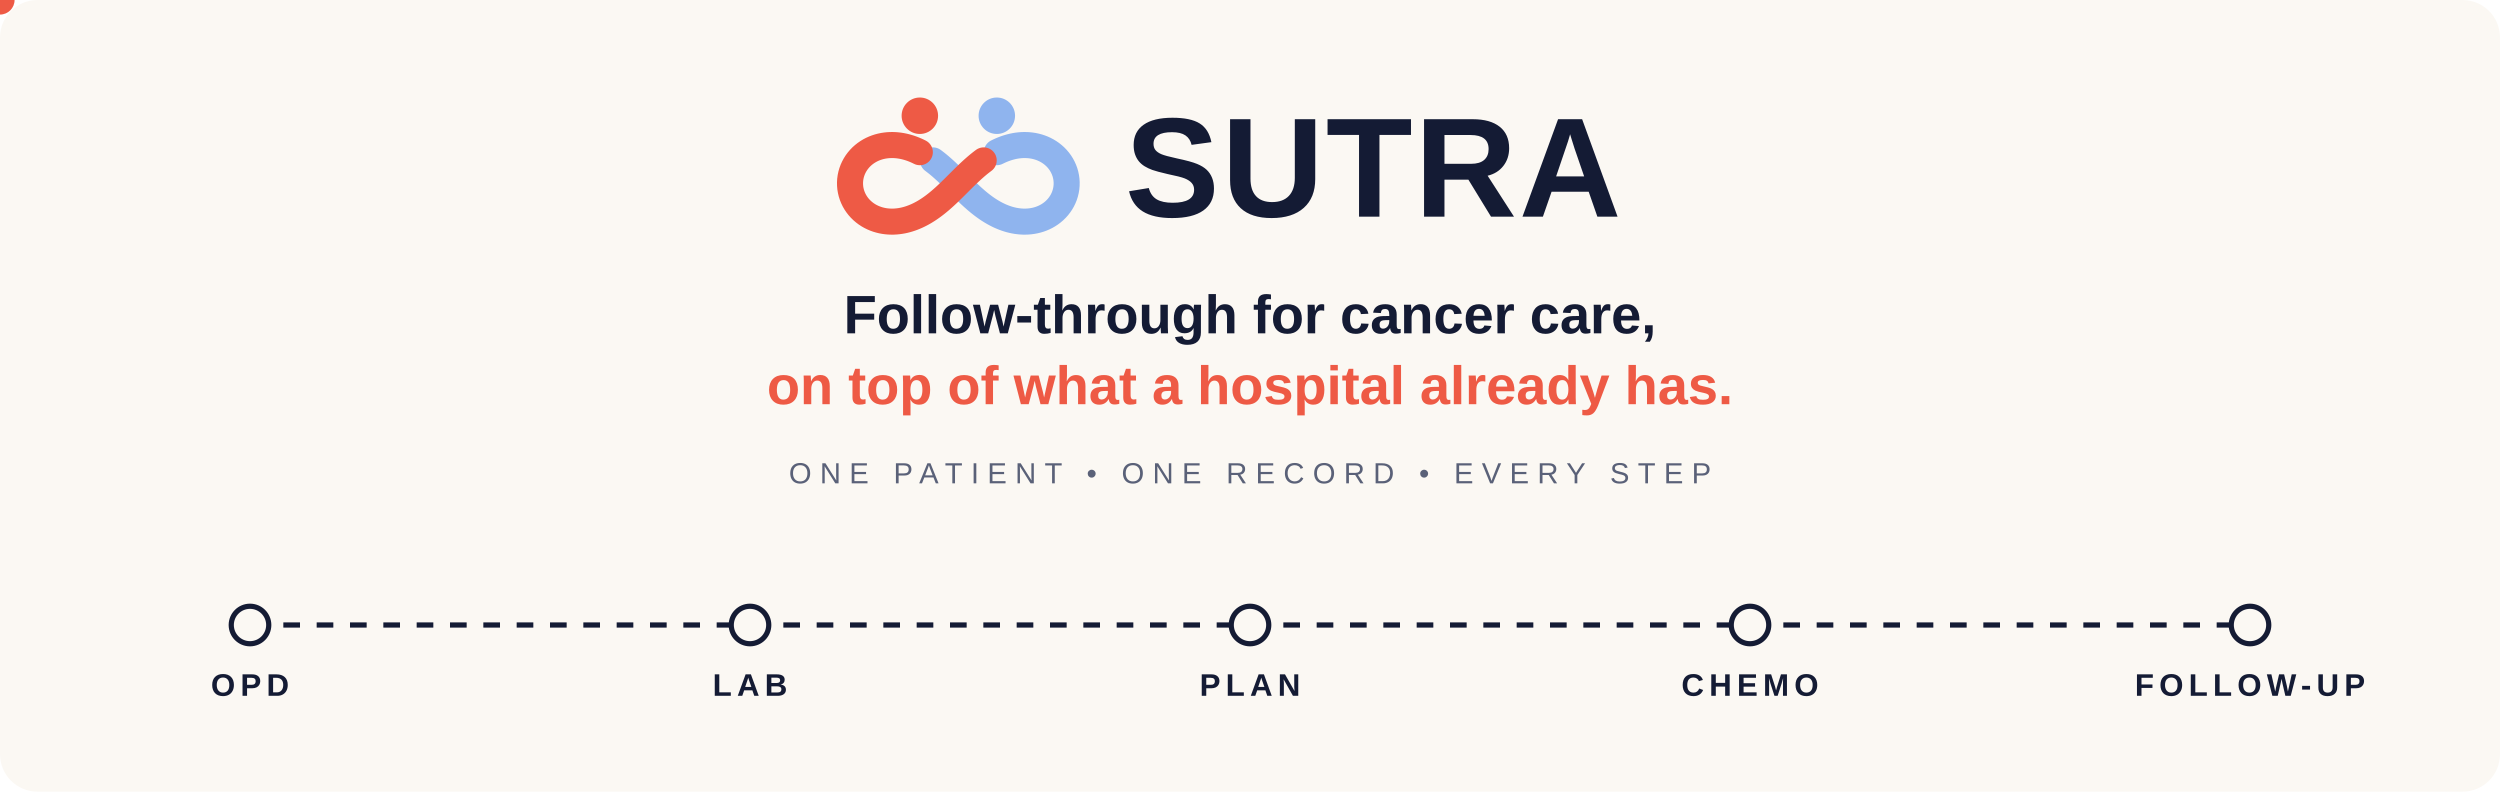
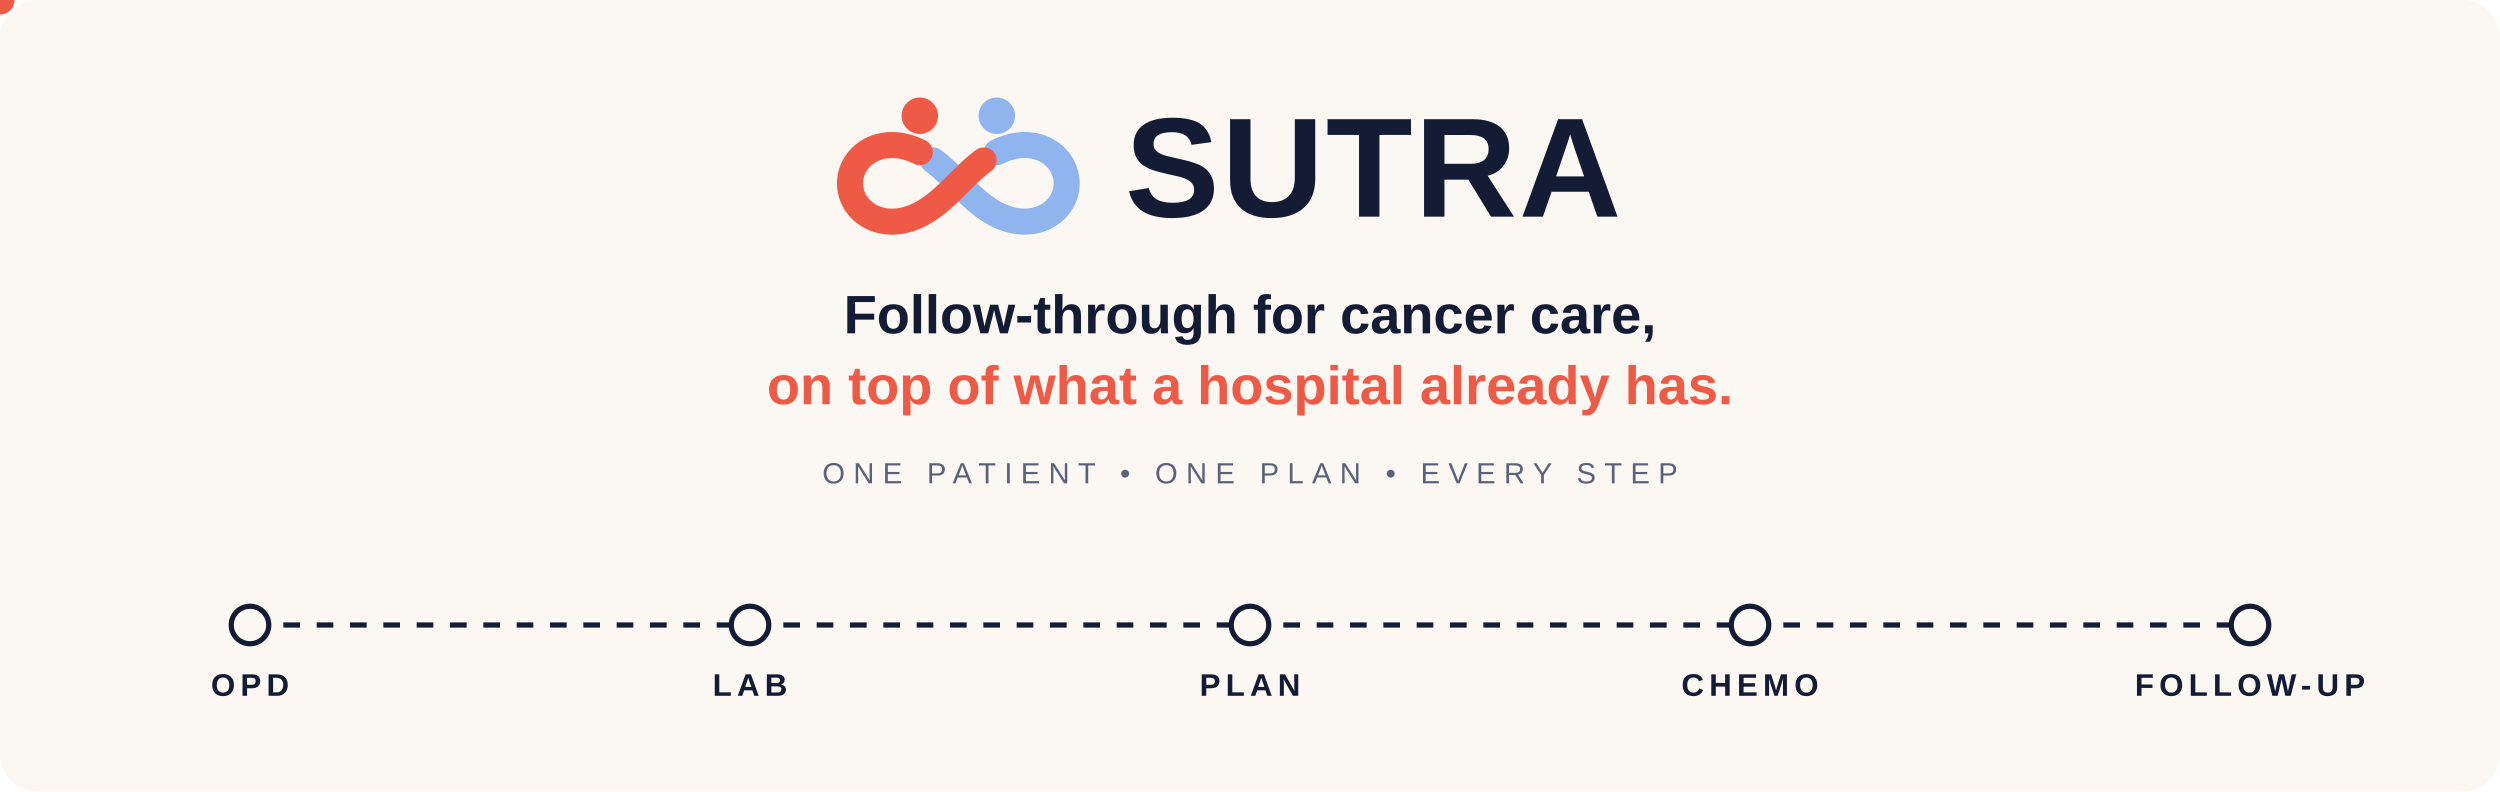
- <svg xmlns="http://www.w3.org/2000/svg" viewBox="0 0 1200 380" width="1200" height="380" role="img" aria-label="SUTRA: one patient, one record, every step">
+ <svg xmlns="http://www.w3.org/2000/svg" viewBox="0 0 1200 380" width="1200" height="380" role="img" aria-label="SUTRA: one patient, one plan, every step">
  <rect width="1200" height="380" rx="18" fill="#FBF8F3" />
  <svg x="400" y="36" width="120" height="80" viewBox="0 0 240 160">
    <g fill="none" stroke-linecap="round" stroke-width="25">
      <path d="M156.95 74.11 L158.74 73.23 L160.57 72.39 L162.44 71.60 L164.34 70.86 L166.28 70.18 L168.26 69.56 L170.27 69.00 L172.32 68.50 L174.41 68.08 L176.53 67.74 L178.67 67.48 L180.85 67.31 L183.05 67.23 L185.27 67.26 L187.51 67.38 L189.75 67.62 L192.01 67.96 L194.26 68.43 L196.50 69.02 L198.72 69.74 L200.92 70.58 L203.08 71.56 L205.20 72.68 L207.26 73.93 L209.26 75.31 L211.17 76.83 L213.00 78.47 L214.72 80.25 L216.33 82.15 L217.82 84.16 L219.16 86.29 L220.36 88.51 L221.40 90.82 L222.28 93.20 L222.98 95.65 L223.50 98.15 L223.84 100.68 L223.99 103.24 L223.95 105.80 L223.73 108.34 L223.31 110.87 L222.72 113.35 L221.95 115.77 L221.00 118.13 L219.90 120.40 L218.64 122.58 L217.23 124.66 L215.70 126.63 L214.04 128.48 L212.27 130.21 L210.41 131.80 L208.46 133.27 L206.44 134.60 L204.35 135.79 L202.21 136.85 L200.03 137.77 L197.82 138.57 L195.59 139.23 L193.35 139.77 L191.09 140.19 L188.84 140.49 L186.60 140.68 L184.37 140.76 L182.16 140.75 L179.97 140.63 L177.80 140.42 L175.67 140.13 L173.56 139.76 L171.49 139.31 L169.45 138.79 L167.45 138.20 L165.49 137.55 L163.56 136.84 L161.68 136.08 L159.82 135.28 L158.01 134.42 L156.23 133.52 L154.49 132.59 L152.78 131.62 L151.11 130.61 L149.47 129.58 L147.86 128.52 L146.29 127.43 L144.74 126.32 L143.22 125.19 L141.72 124.03 L140.25 122.87 L138.81 121.68 L137.38 120.49 L135.98 119.27 L134.60 118.05 L133.23 116.82 L131.88 115.58 L130.54 114.33 L129.21 113.07 L127.90 111.81 L126.60 110.54 L125.30 109.27 L124.01 108.00 L122.73 106.72 L121.44 105.44 L120.16 104.16 L118.88 102.88 L117.60 101.60 L116.32 100.33 L115.03 99.05 L113.74 97.78 L112.43 96.51 L111.12 95.25 L109.80 93.99 L108.47 92.74 L107.12 91.50 L105.75 90.26 L104.37 89.04 L102.98 87.82 L101.56 86.62 L100.12 85.43 L98.65 84.26 L97.17 83.11 L95.65 81.97" stroke="#8FB4EE" />
      <path d="M83.05 74.11 L81.26 73.23 L79.43 72.39 L77.56 71.60 L75.66 70.86 L73.72 70.18 L71.74 69.56 L69.73 69.00 L67.68 68.50 L65.59 68.08 L63.47 67.74 L61.33 67.48 L59.15 67.31 L56.95 67.23 L54.73 67.26 L52.49 67.38 L50.25 67.62 L47.99 67.96 L45.74 68.43 L43.50 69.02 L41.28 69.74 L39.08 70.58 L36.92 71.56 L34.80 72.68 L32.74 73.93 L30.74 75.31 L28.83 76.83 L27.00 78.47 L25.28 80.25 L23.67 82.15 L22.18 84.16 L20.84 86.29 L19.64 88.51 L18.60 90.82 L17.72 93.20 L17.02 95.65 L16.50 98.15 L16.16 100.68 L16.01 103.24 L16.05 105.80 L16.27 108.34 L16.69 110.87 L17.28 113.35 L18.05 115.77 L19.00 118.13 L20.10 120.40 L21.36 122.58 L22.77 124.66 L24.30 126.63 L25.96 128.48 L27.73 130.21 L29.59 131.80 L31.54 133.27 L33.56 134.60 L35.65 135.79 L37.79 136.85 L39.97 137.77 L42.18 138.57 L44.41 139.23 L46.65 139.77 L48.91 140.19 L51.16 140.49 L53.40 140.68 L55.63 140.76 L57.84 140.75 L60.03 140.63 L62.20 140.42 L64.33 140.13 L66.44 139.76 L68.51 139.31 L70.55 138.79 L72.55 138.20 L74.51 137.55 L76.44 136.84 L78.32 136.08 L80.18 135.28 L81.99 134.42 L83.77 133.52 L85.51 132.59 L87.22 131.62 L88.89 130.61 L90.53 129.58 L92.14 128.52 L93.71 127.43 L95.26 126.32 L96.78 125.19 L98.28 124.03 L99.75 122.87 L101.19 121.68 L102.62 120.49 L104.02 119.27 L105.40 118.05 L106.77 116.82 L108.12 115.58 L109.46 114.33 L110.79 113.07 L112.10 111.81 L113.40 110.54 L114.70 109.27 L115.99 108.00 L117.27 106.72 L118.56 105.44 L119.84 104.16 L121.12 102.88 L122.40 101.60 L123.68 100.33 L124.97 99.05 L126.26 97.78 L127.57 96.51 L128.88 95.25 L130.20 93.99 L131.53 92.74 L132.88 91.50 L134.25 90.26 L135.63 89.04 L137.02 87.82 L138.44 86.62 L139.88 85.43 L141.35 84.26 L142.83 83.11 L144.35 81.97" stroke="#EE5A45" />
    </g>
    <circle cx="83.05" cy="39.11" r="17.5" fill="#EE5A45" />
    <circle cx="156.95" cy="39.11" r="17.5" fill="#8FB4EE" />
  </svg>
  <text x="540" y="104" font-family="'Avenir Next','Montserrat','Helvetica Neue',Arial,sans-serif" font-size="68" font-weight="800" fill="#141B34" letter-spacing="1">SUTRA</text>
  <text x="600" y="160" text-anchor="middle" font-family="'Avenir Next','Montserrat','Helvetica Neue',Arial,sans-serif" font-size="26" font-weight="700" fill="#141B34">Follow-through for cancer care,</text>
  <text x="600" y="194" text-anchor="middle" font-family="'Avenir Next','Montserrat','Helvetica Neue',Arial,sans-serif" font-size="26" font-weight="700" fill="#EE5A45">on top of what a hospital already has.</text>
-   <text x="600" y="232" text-anchor="middle" font-family="'Avenir Next','Montserrat','Helvetica Neue',Arial,sans-serif" font-size="14" letter-spacing="4" fill="#5A6178">ONE PATIENT  •  ONE RECORD  •  EVERY STEP</text>
+   <text x="600" y="232" text-anchor="middle" font-family="'Avenir Next','Montserrat','Helvetica Neue',Arial,sans-serif" font-size="14" letter-spacing="4" fill="#5A6178">ONE PATIENT  •  ONE PLAN  •  EVERY STEP</text>
  <path id="line" d="M120 300 L1080 300" stroke="#141B34" stroke-width="2.5" stroke-dasharray="8 8" fill="none">
    <animate attributeName="stroke-dashoffset" from="0" to="-32" dur="1.2s" repeatCount="indefinite" />
  </path>
  <g>
    <circle cx="120" cy="300" r="9" fill="#FBF8F3" stroke="#141B34" stroke-width="2.5" />
    <circle cx="120" cy="300" r="5" fill="#EE5A45" opacity="0">
      <animate attributeName="opacity" values="0;0;1;1;0" keyTimes="0;0.100;0.133;0.92;1" dur="6s" repeatCount="indefinite" />
    </circle>
    <text x="120" y="334" text-anchor="middle" font-family="'Avenir Next','Montserrat','Helvetica Neue',Arial,sans-serif" font-size="15" letter-spacing="2.5" fill="#141B34" font-weight="600">OPD</text>
  </g>
  <g>
    <circle cx="360" cy="300" r="9" fill="#FBF8F3" stroke="#141B34" stroke-width="2.5" />
    <circle cx="360" cy="300" r="5" fill="#EE5A45" opacity="0">
      <animate attributeName="opacity" values="0;0;1;1;0" keyTimes="0;0.250;0.283;0.92;1" dur="6s" repeatCount="indefinite" />
    </circle>
    <text x="360" y="334" text-anchor="middle" font-family="'Avenir Next','Montserrat','Helvetica Neue',Arial,sans-serif" font-size="15" letter-spacing="2.5" fill="#141B34" font-weight="600">LAB</text>
  </g>
  <g>
    <circle cx="600" cy="300" r="9" fill="#FBF8F3" stroke="#141B34" stroke-width="2.5" />
    <circle cx="600" cy="300" r="5" fill="#EE5A45" opacity="0">
      <animate attributeName="opacity" values="0;0;1;1;0" keyTimes="0;0.400;0.433;0.92;1" dur="6s" repeatCount="indefinite" />
    </circle>
    <text x="600" y="334" text-anchor="middle" font-family="'Avenir Next','Montserrat','Helvetica Neue',Arial,sans-serif" font-size="15" letter-spacing="2.5" fill="#141B34" font-weight="600">PLAN</text>
  </g>
  <g>
    <circle cx="840" cy="300" r="9" fill="#FBF8F3" stroke="#141B34" stroke-width="2.5" />
    <circle cx="840" cy="300" r="5" fill="#EE5A45" opacity="0">
      <animate attributeName="opacity" values="0;0;1;1;0" keyTimes="0;0.550;0.583;0.92;1" dur="6s" repeatCount="indefinite" />
    </circle>
    <text x="840" y="334" text-anchor="middle" font-family="'Avenir Next','Montserrat','Helvetica Neue',Arial,sans-serif" font-size="15" letter-spacing="2.5" fill="#141B34" font-weight="600">CHEMO</text>
  </g>
  <g>
    <circle cx="1080" cy="300" r="9" fill="#FBF8F3" stroke="#141B34" stroke-width="2.5" />
    <circle cx="1080" cy="300" r="5" fill="#EE5A45" opacity="0">
      <animate attributeName="opacity" values="0;0;1;1;0" keyTimes="0;0.700;0.733;0.92;1" dur="6s" repeatCount="indefinite" />
    </circle>
    <text x="1080" y="334" text-anchor="middle" font-family="'Avenir Next','Montserrat','Helvetica Neue',Arial,sans-serif" font-size="15" letter-spacing="2.5" fill="#141B34" font-weight="600">FOLLOW-UP</text>
  </g>
  <circle r="7" fill="#EE5A45">
    <animateMotion dur="6s" repeatCount="indefinite" keyPoints="0;1;1" keyTimes="0;0.8;1" calcMode="linear">
      <mpath href="#line" />
    </animateMotion>
  </circle>
</svg>
